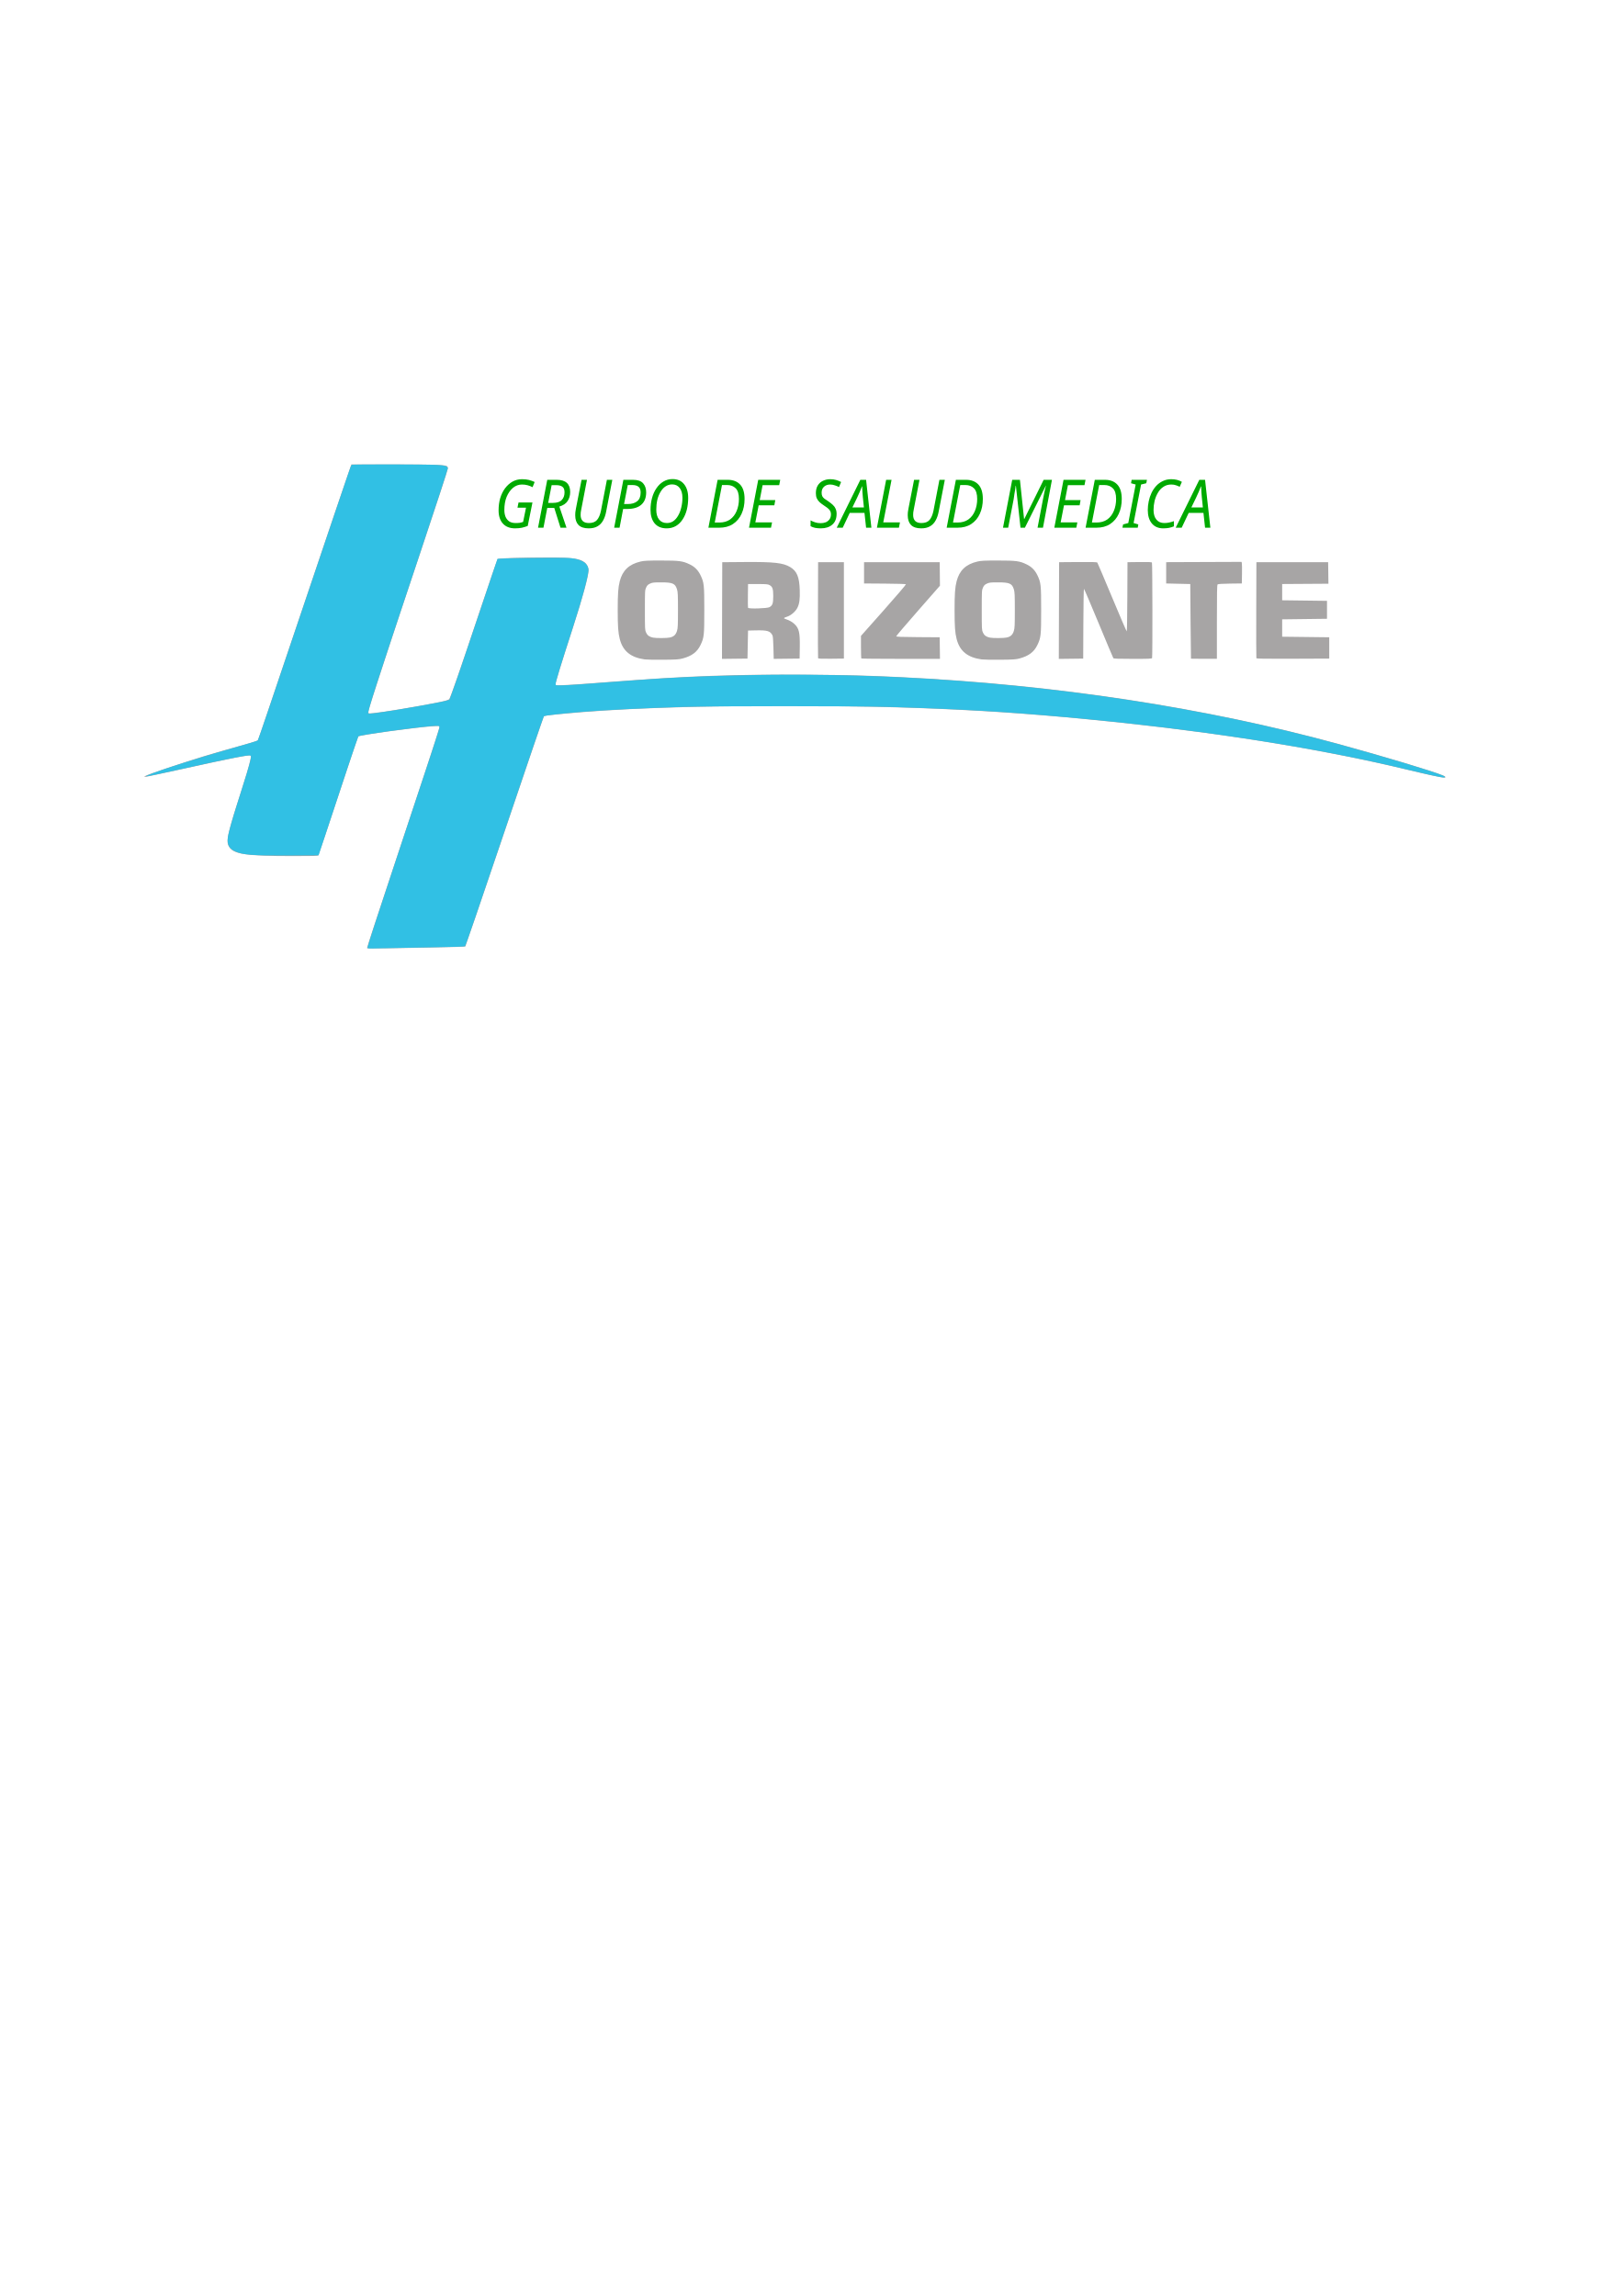
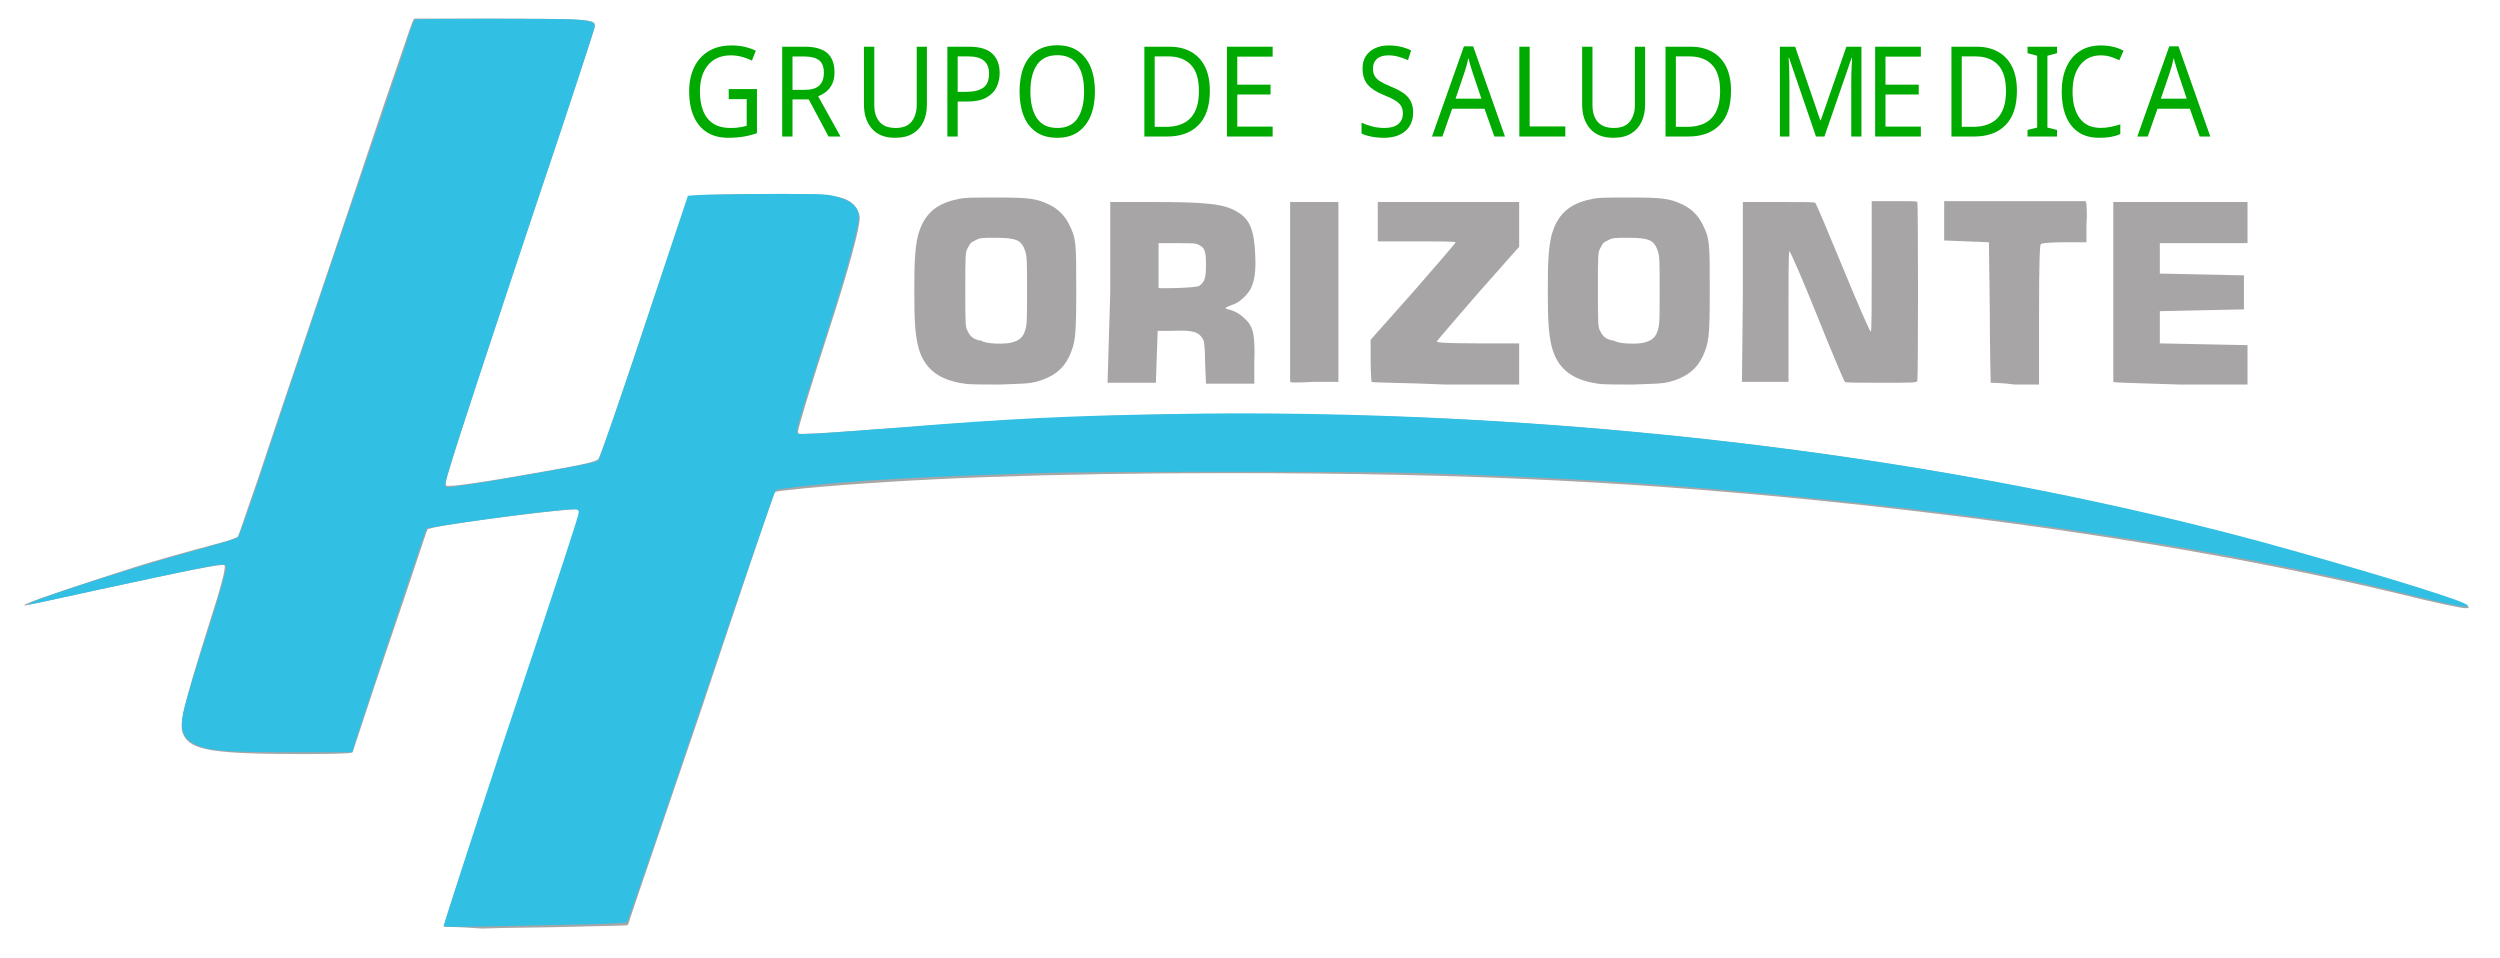
- <svg xmlns="http://www.w3.org/2000/svg" id="svg8" version="1.1" viewBox="0 0 210 297" height="297mm" width="210mm">
-   <defs id="defs2" />
+ <svg xmlns="http://www.w3.org/2000/svg" version="1.1" id="svg8" x="0px" y="0px" viewBox="0 0 488 186.9" style="enable-background:new 0 0 488 186.9;" xml:space="preserve">
+   <style type="text/css">
+ 	.st0{fill:#A7A5A5;}
+ 	.st1{fill:#31C0E4;}
+ 	.st2{fill:#00AA00;}
+ 	.st3{font-family:'Arial-ItalicMT';}
+ 	.st4{font-size:24.557px;}
+ </style>
  <g id="layer1">
-     <g transform="translate(0.02850238,22.15038)" id="layer1-7">
-       <g transform="matrix(1.74661,0,0,1.74661,-82.15283,-286.6304)" id="g80">
-         <path id="path84" d="m 74.194,221.647 c -0.014,-0.022 0.824,-2.588 1.863,-5.701 2.043,-6.128 3.445,-10.392 3.49,-10.617 l 0.028,-0.142 -0.494,0.025 c -1.076,0.054 -5.432,0.652 -5.534,0.759 -0.02,0.021 -0.682,1.997 -1.472,4.392 -0.79,2.394 -1.457,4.379 -1.482,4.41 -0.038,0.046 -0.386,0.056 -1.857,0.055 -3.619,-0.002 -4.5,-0.143 -4.797,-0.77 -0.19,-0.401 -0.052,-0.976 1.072,-4.477 0.416,-1.295 0.636,-2.129 0.577,-2.188 -0.084,-0.084 -1.34,0.161 -5.067,0.987 -1.491,0.33 -2.742,0.594 -2.781,0.586 -0.052,-0.011 -0.039,-0.031 0.055,-0.081 0.26,-0.137 2.406,-0.86 4.275,-1.439 0.545,-0.169 2.145,-0.628 3.355,-0.963 0.437,-0.121 0.67,-0.205 0.695,-0.252 0.021,-0.038 0.363,-1.038 0.76,-2.221 0.791,-2.354 3.303,-9.796 4.985,-14.768 0.587,-1.735 1.092,-3.215 1.123,-3.289 l 0.056,-0.135 3.104,7.2e-4 c 2.956,6.8e-4 3.774,0.026 3.958,0.125 0.055,0.03 0.08,0.087 0.08,0.183 0,0.077 -0.869,2.733 -1.93,5.902 -2.243,6.696 -3.747,11.281 -3.929,11.977 -0.035,0.132 -0.038,0.211 -0.01,0.239 0.066,0.066 1.746,-0.178 3.877,-0.564 1.626,-0.294 2.031,-0.39 2.099,-0.494 0.101,-0.155 0.893,-2.442 2.226,-6.433 0.709,-2.123 1.315,-3.887 1.346,-3.921 0.064,-0.07 1.5,-0.116 3.741,-0.122 1.72,-0.005 2.329,0.074 2.687,0.348 0.184,0.141 0.31,0.386 0.31,0.607 0,0.411 -0.456,2.084 -1.165,4.271 -0.844,2.606 -1.284,4.037 -1.284,4.175 0,0.032 0.023,0.061 0.052,0.064 0.236,0.025 1.57,-0.058 4.098,-0.256 5.503,-0.43 9.271,-0.566 14.526,-0.525 3.122,0.025 4.323,0.055 6.807,0.174 11.508,0.552 22.639,2.25 32.539,4.965 3.363,0.922 6.995,2.016 7.705,2.32 0.207,0.089 0.236,0.163 0.063,0.163 -0.186,0 -1.2,-0.217 -2.6,-0.556 -6.02,-1.457 -13.099,-2.627 -21.104,-3.489 -8.478,-0.913 -15.479,-1.267 -25.068,-1.267 -7.07,-3.3e-4 -12.563,0.2 -16.718,0.609 -0.947,0.093 -1.14,0.123 -1.171,0.182 -0.021,0.038 -1.327,3.877 -2.904,8.531 -1.577,4.654 -2.882,8.476 -2.9,8.494 -0.018,0.018 -0.993,0.05 -2.167,0.071 -1.173,0.021 -2.799,0.05 -3.612,0.066 -0.947,0.018 -1.487,0.013 -1.503,-0.013 z m 20.566,-21.386 c -1.041,-0.144 -1.619,-0.617 -1.849,-1.514 -0.117,-0.455 -0.151,-0.941 -0.151,-2.137 0,-1.197 0.034,-1.683 0.151,-2.137 0.206,-0.804 0.687,-1.26 1.54,-1.46 0.272,-0.064 0.507,-0.075 1.525,-0.075 1.351,0 1.596,0.033 2.121,0.286 0.362,0.175 0.611,0.424 0.788,0.788 0.269,0.554 0.287,0.721 0.287,2.598 0,1.878 -0.018,2.044 -0.287,2.598 -0.245,0.506 -0.634,0.798 -1.305,0.98 -0.278,0.076 -0.456,0.088 -1.438,0.098 -0.616,0.006 -1.238,-0.005 -1.382,-0.025 z m 1.859,-1.621 c 0.291,-0.062 0.441,-0.201 0.53,-0.488 0.063,-0.203 0.073,-0.414 0.073,-1.542 0,-1.119 -0.01,-1.341 -0.071,-1.538 -0.135,-0.435 -0.32,-0.517 -1.174,-0.517 -0.555,0 -0.644,0.01 -0.821,0.092 -0.162,0.075 -0.216,0.128 -0.291,0.291 -0.089,0.193 -0.092,0.239 -0.092,1.672 0,1.423 0.003,1.48 0.09,1.668 0.095,0.206 0.247,0.315 0.512,0.369 0.233,0.047 1.014,0.043 1.244,-0.006 z m 23.085,1.621 c -1.041,-0.144 -1.619,-0.617 -1.849,-1.514 -0.117,-0.455 -0.151,-0.941 -0.151,-2.137 0,-1.197 0.034,-1.683 0.151,-2.137 0.206,-0.804 0.687,-1.26 1.54,-1.46 0.272,-0.064 0.507,-0.075 1.525,-0.075 1.351,0 1.596,0.033 2.121,0.286 0.362,0.175 0.611,0.424 0.788,0.788 0.269,0.554 0.287,0.721 0.287,2.598 0,1.878 -0.018,2.044 -0.287,2.598 -0.245,0.506 -0.634,0.798 -1.305,0.98 -0.278,0.076 -0.456,0.088 -1.438,0.098 -0.616,0.006 -1.238,-0.005 -1.382,-0.025 z m 1.859,-1.621 c 0.291,-0.062 0.441,-0.201 0.53,-0.488 0.063,-0.203 0.073,-0.414 0.073,-1.542 0,-1.119 -0.01,-1.341 -0.071,-1.538 -0.135,-0.435 -0.32,-0.517 -1.174,-0.517 -0.555,0 -0.644,0.01 -0.821,0.092 -0.162,0.075 -0.216,0.128 -0.291,0.291 -0.089,0.193 -0.092,0.239 -0.092,1.672 0,1.423 0.003,1.48 0.09,1.668 0.095,0.206 0.247,0.315 0.512,0.369 0.233,0.047 1.014,0.043 1.244,-0.006 z m -21.073,-1.998 0.011,-3.58 1.639,-0.013 c 2.191,-0.017 2.869,0.058 3.396,0.376 0.493,0.297 0.672,0.727 0.703,1.682 0.022,0.704 -0.021,1.029 -0.178,1.34 -0.134,0.263 -0.468,0.555 -0.736,0.642 -0.293,0.095 -0.314,0.125 -0.127,0.186 0.269,0.087 0.484,0.208 0.651,0.366 0.343,0.326 0.41,0.625 0.393,1.749 l -0.013,0.809 -0.959,0.011 -0.959,0.011 -0.02,-0.821 c -0.013,-0.553 -0.037,-0.855 -0.073,-0.924 -0.166,-0.321 -0.38,-0.384 -1.226,-0.365 l -0.581,0.013 -0.021,1.038 -0.021,1.038 -0.944,0.011 -0.944,0.011 z m 3.507,-0.251 c 0.228,-0.125 0.28,-0.276 0.28,-0.819 0,-0.542 -0.052,-0.694 -0.28,-0.819 -0.114,-0.062 -0.244,-0.073 -0.86,-0.073 h -0.726 l -0.011,0.85 c -0.006,0.467 -0.002,0.875 0.01,0.906 0.035,0.092 1.408,0.053 1.588,-0.045 z m 3.6,3.778 c -0.011,-0.029 -0.015,-1.64 -0.009,-3.58 l 0.011,-3.528 h 0.955 0.955 v 3.569 3.569 l -0.945,0.011 c -0.734,0.009 -0.95,-6.3e-4 -0.965,-0.042 z m 3.204,0.023 c -0.015,-0.015 -0.028,-0.398 -0.028,-0.85 v -0.823 l 1.683,-1.895 c 0.926,-1.042 1.667,-1.911 1.648,-1.93 -0.019,-0.019 -0.725,-0.04 -1.569,-0.046 l -1.534,-0.011 v -0.789 -0.789 h 2.801 2.801 l 0.009,0.872 0.009,0.872 -1.618,1.846 c -0.89,1.015 -1.618,1.869 -1.618,1.898 0,0.041 0.342,0.055 1.608,0.064 l 1.608,0.011 0.011,0.799 0.011,0.799 h -2.899 c -1.595,0 -2.912,-0.013 -2.927,-0.028 z m 14.633,-3.551 0.011,-3.58 1.395,-0.011 c 1.085,-0.008 1.404,7.2e-4 1.436,0.042 0.022,0.029 0.514,1.187 1.092,2.574 0.578,1.387 1.067,2.521 1.085,2.521 0.019,0 0.039,-1.153 0.044,-2.563 l 0.011,-2.563 0.889,-0.011 c 0.684,-0.009 0.897,9.7e-4 0.923,0.042 0.038,0.06 0.048,6.964 0.01,7.063 -0.022,0.058 -0.187,0.066 -1.427,0.066 -1.072,0 -1.411,-0.012 -1.442,-0.052 -0.022,-0.029 -0.514,-1.196 -1.092,-2.594 -0.578,-1.398 -1.067,-2.542 -1.085,-2.542 -0.018,0 -0.038,1.163 -0.044,2.584 l -0.011,2.584 -0.903,0.011 -0.903,0.011 z m 9.775,3.568 c -0.005,-0.006 -0.019,-1.252 -0.031,-2.77 l -0.021,-2.76 -0.892,-0.021 -0.892,-0.021 v -0.789 -0.789 l 2.79,-0.011 2.79,-0.011 0.023,0.094 c 0.013,0.051 0.018,0.411 0.011,0.799 l -0.012,0.706 -0.868,0.011 c -0.555,0.007 -0.888,0.028 -0.923,0.057 -0.045,0.037 -0.055,0.558 -0.055,2.78 v 2.734 h -0.955 c -0.525,0 -0.959,-0.005 -0.964,-0.01 z m 4.843,-0.041 c -0.011,-0.029 -0.015,-1.64 -0.009,-3.58 l 0.011,-3.528 h 2.656 2.656 l 0.011,0.798 0.011,0.798 -1.713,0.011 -1.713,0.011 v 0.602 0.602 l 1.66,0.021 1.66,0.021 v 0.664 0.664 l -1.66,0.021 -1.66,0.021 v 0.643 0.643 l 1.743,0.021 1.743,0.021 v 0.789 0.789 l -2.689,0.011 c -2.129,0.008 -2.693,-1.7e-4 -2.708,-0.042 z" style="fill:#a7a5a5;stroke-width:0.042" />
-         <path id="path82" d="m 74.225,221.62 c -0.013,-0.035 0.994,-3.122 2.238,-6.861 2.526,-7.591 3.099,-9.34 3.099,-9.464 0,-0.127 -0.083,-0.139 -0.615,-0.093 -1.562,0.136 -5.271,0.654 -5.391,0.754 -0.04,0.034 -1.232,3.596 -2.788,8.335 l -0.157,0.477 -2.134,0.013 c -2.802,0.017 -3.511,-0.04 -4.097,-0.327 -0.463,-0.228 -0.595,-0.592 -0.448,-1.24 0.109,-0.48 0.489,-1.761 0.875,-2.949 0.378,-1.165 0.683,-2.188 0.77,-2.585 0.073,-0.331 0.049,-0.348 -0.385,-0.284 -0.623,0.092 -2.134,0.407 -4.715,0.98 -1.4,0.311 -2.586,0.559 -2.635,0.552 -0.288,-0.043 3.473,-1.273 6.506,-2.126 0.935,-0.263 1.723,-0.502 1.751,-0.531 0.028,-0.029 0.372,-1.005 0.764,-2.169 1.603,-4.766 2.978,-8.84 4.855,-14.381 0.506,-1.495 1.006,-2.971 1.11,-3.279 0.104,-0.308 0.21,-0.574 0.235,-0.591 0.063,-0.042 5.596,-0.036 6.296,0.007 0.615,0.037 0.797,0.092 0.818,0.246 0.008,0.053 -1.005,3.144 -2.249,6.868 -3.084,9.228 -3.722,11.206 -3.641,11.288 0.032,0.032 0.204,0.024 0.595,-0.027 1.295,-0.168 4.703,-0.769 5.205,-0.919 l 0.214,-0.064 0.187,-0.508 c 0.365,-0.995 0.77,-2.177 2.061,-6.028 l 1.309,-3.901 0.56,-0.03 c 0.308,-0.017 1.513,-0.035 2.677,-0.041 1.845,-0.009 2.161,-0.002 2.464,0.059 0.65,0.13 0.978,0.376 1.031,0.772 0.043,0.324 -0.42,2.063 -1.153,4.324 -0.955,2.946 -1.295,4.069 -1.276,4.205 0.012,0.087 0.029,0.09 0.449,0.082 0.525,-0.011 1.193,-0.056 3.59,-0.242 4.343,-0.337 6.572,-0.446 10.722,-0.524 3.413,-0.064 7.336,-0.002 10.88,0.172 11.381,0.56 22.498,2.257 32.227,4.919 3.446,0.943 7.087,2.037 7.813,2.348 0.242,0.104 0.231,0.174 -0.021,0.139 -0.303,-0.042 -1.375,-0.279 -2.501,-0.553 -6.887,-1.677 -15.74,-3.04 -25.358,-3.904 -4.643,-0.417 -7.802,-0.599 -13.136,-0.759 -2.423,-0.072 -13.009,-0.073 -15.252,-3.8e-4 -3.116,0.1 -5.698,0.227 -7.388,0.364 -1.47,0.118 -2.842,0.271 -2.893,0.322 -0.043,0.043 -1.052,2.991 -3.022,8.828 -1.805,5.35 -2.77,8.162 -2.813,8.204 -0.036,0.035 -0.823,0.061 -2.852,0.093 -1.541,0.024 -3.152,0.055 -3.58,0.068 -0.671,0.021 -0.782,0.015 -0.802,-0.039 z" style="fill:#31c0e4;stroke-width:0.042" />
+     <g id="layer1-7" transform="translate(0.02850238,22.15038)">
+       <g id="g80" transform="matrix(1.74661,0,0,1.74661,-82.15283,-286.6304)">
+         <path id="path84" class="st0" d="M96.6,255c0-0.1,2.3-7.3,5.3-16.2c5.8-17.4,9.8-29.5,9.9-30.1l0.1-0.4l-1.4,0.1     c-3,0.2-15.4,1.8-15.7,2.2c-0.1,0.1-1.9,5.7-4.2,12.4s-4.1,12.4-4.2,12.5c-0.1,0.1-1.1,0.2-5.3,0.2c-10.3,0-12.8-0.4-13.6-2.2     c-0.5-1.1-0.1-2.8,3-12.7c1.2-3.7,1.8-6,1.6-6.2c-0.2-0.2-3.8,0.5-14.4,2.8c-4.2,0.9-7.8,1.7-7.9,1.7c-0.1,0-0.1-0.1,0.2-0.2     c0.7-0.4,6.8-2.4,12.1-4.1c1.5-0.5,6.1-1.8,9.5-2.7c1.2-0.3,1.9-0.6,2-0.7c0.1-0.1,1-2.9,2.2-6.3c2.2-6.7,9.4-27.8,14.1-41.9     c1.7-4.9,3.1-9.1,3.2-9.3l0.2-0.4l8.8,0c8.4,0,10.7,0.1,11.2,0.4c0.2,0.1,0.2,0.2,0.2,0.5c0,0.2-2.5,7.7-5.5,16.7     c-6.4,19-10.6,32-11.1,33.9c-0.1,0.4-0.1,0.6,0,0.7c0.2,0.2,4.9-0.5,11-1.6c4.6-0.8,5.8-1.1,6-1.4c0.3-0.4,2.5-6.9,6.3-18.2     c2-6,3.7-11,3.8-11.1c0.2-0.2,4.3-0.3,10.6-0.3c4.9,0,6.6,0.2,7.6,1c0.5,0.4,0.9,1.1,0.9,1.7c0,1.2-1.3,5.9-3.3,12.1     c-2.4,7.4-3.6,11.4-3.6,11.8c0,0.1,0.1,0.2,0.1,0.2c0.7,0.1,4.5-0.2,11.6-0.7c15.6-1.2,26.3-1.6,41.2-1.5     c8.8,0.1,12.3,0.2,19.3,0.5c32.6,1.6,64.2,6.4,92.2,14.1c9.5,2.6,19.8,5.7,21.8,6.6c0.6,0.3,0.7,0.5,0.2,0.5     c-0.5,0-3.4-0.6-7.4-1.6c-17.1-4.1-37.1-7.4-59.8-9.9c-24-2.6-43.9-3.6-71.1-3.6c-20,0-35.6,0.6-47.4,1.7     c-2.7,0.3-3.2,0.3-3.3,0.5c-0.1,0.1-3.8,11-8.2,24.2c-4.5,13.2-8.2,24-8.2,24.1c-0.1,0.1-2.8,0.1-6.1,0.2     c-3.3,0.1-7.9,0.1-10.2,0.2C98.1,255,96.6,255,96.6,255L96.6,255z M154.8,194.3c-2.9-0.4-4.6-1.7-5.2-4.3     c-0.3-1.3-0.4-2.7-0.4-6.1c0-3.4,0.1-4.8,0.4-6.1c0.6-2.3,1.9-3.6,4.4-4.1c0.8-0.2,1.4-0.2,4.3-0.2c3.8,0,4.5,0.1,6,0.8     c1,0.5,1.7,1.2,2.2,2.2c0.8,1.6,0.8,2,0.8,7.4c0,5.3-0.1,5.8-0.8,7.4c-0.7,1.4-1.8,2.3-3.7,2.8c-0.8,0.2-1.3,0.2-4.1,0.3     C157,194.4,155.3,194.4,154.8,194.3L154.8,194.3z M160.1,189.7c0.8-0.2,1.3-0.6,1.5-1.4c0.2-0.6,0.2-1.2,0.2-4.4     c0-3.2,0-3.8-0.2-4.4c-0.4-1.2-0.9-1.5-3.3-1.5c-1.6,0-1.8,0-2.3,0.3c-0.5,0.2-0.6,0.4-0.8,0.8c-0.3,0.5-0.3,0.7-0.3,4.7     c0,4,0,4.2,0.3,4.7c0.3,0.6,0.7,0.9,1.5,1C157.2,189.9,159.5,189.9,160.1,189.7L160.1,189.7z M225.6,194.3     c-2.9-0.4-4.6-1.7-5.2-4.3c-0.3-1.3-0.4-2.7-0.4-6.1c0-3.4,0.1-4.8,0.4-6.1c0.6-2.3,1.9-3.6,4.4-4.1c0.8-0.2,1.4-0.2,4.3-0.2     c3.8,0,4.5,0.1,6,0.8c1,0.5,1.7,1.2,2.2,2.2c0.8,1.6,0.8,2,0.8,7.4c0,5.3-0.1,5.8-0.8,7.4c-0.7,1.4-1.8,2.3-3.7,2.8     c-0.8,0.2-1.3,0.2-4.1,0.3C227.7,194.4,226,194.4,225.6,194.3L225.6,194.3z M230.8,189.7c0.8-0.2,1.3-0.6,1.5-1.4     c0.2-0.6,0.2-1.2,0.2-4.4c0-3.2,0-3.8-0.2-4.4c-0.4-1.2-0.9-1.5-3.3-1.5c-1.6,0-1.8,0-2.3,0.3c-0.5,0.2-0.6,0.4-0.8,0.8     c-0.3,0.5-0.3,0.7-0.3,4.7c0,4,0,4.2,0.3,4.7c0.3,0.6,0.7,0.9,1.5,1C228,189.9,230.2,189.9,230.8,189.7L230.8,189.7z      M171.1,184.1l0-10.1l4.6,0c6.2,0,8.1,0.2,9.6,1.1c1.4,0.8,1.9,2.1,2,4.8c0.1,2-0.1,2.9-0.5,3.8c-0.4,0.7-1.3,1.6-2.1,1.8     c-0.8,0.3-0.9,0.4-0.4,0.5c0.8,0.2,1.4,0.6,1.8,1c1,0.9,1.2,1.8,1.1,5l0,2.3l-2.7,0l-2.7,0l-0.1-2.3c0-1.6-0.1-2.4-0.2-2.6     c-0.5-0.9-1.1-1.1-3.5-1l-1.6,0l-0.1,2.9l-0.1,2.9l-2.7,0l-2.7,0L171.1,184.1z M181,183.4c0.6-0.4,0.8-0.8,0.8-2.3     c0-1.5-0.1-2-0.8-2.3c-0.3-0.2-0.7-0.2-2.4-0.2h-2.1l0,2.4c0,1.3,0,2.5,0,2.6C176.6,183.7,180.5,183.6,181,183.4L181,183.4z      M191.2,194.1c0-0.1,0-4.6,0-10.1l0-10h2.7h2.7V184v10.1l-2.7,0C191.9,194.2,191.3,194.2,191.2,194.1L191.2,194.1z M200.3,194.1     c0,0-0.1-1.1-0.1-2.4v-2.3l4.8-5.4c2.6-3,4.7-5.4,4.7-5.5c-0.1-0.1-2.1-0.1-4.4-0.1l-4.3,0v-2.2v-2.2h7.9h7.9l0,2.5l0,2.5     l-4.6,5.2c-2.5,2.9-4.6,5.3-4.6,5.4c0,0.1,1,0.2,4.6,0.2l4.6,0l0,2.3l0,2.3h-8.2C204.1,194.2,200.4,194.2,200.3,194.1     L200.3,194.1z M241.8,184.1l0-10.1l4,0c3.1,0,4,0,4.1,0.1c0.1,0.1,1.5,3.4,3.1,7.3c1.6,3.9,3,7.1,3.1,7.1c0.1,0,0.1-3.3,0.1-7.3     l0-7.3l2.5,0c1.9,0,2.5,0,2.6,0.1c0.1,0.2,0.1,19.7,0,20c-0.1,0.2-0.5,0.2-4,0.2c-3,0-4,0-4.1-0.1c-0.1-0.1-1.5-3.4-3.1-7.4     c-1.6-4-3-7.2-3.1-7.2c-0.1,0-0.1,3.3-0.1,7.3l0,7.3l-2.6,0l-2.6,0L241.8,184.1z M269.5,194.2c0,0-0.1-3.6-0.1-7.9l-0.1-7.8     l-2.5-0.1l-2.5-0.1v-2.2v-2.2l7.9,0l7.9,0l0.1,0.3c0,0.1,0.1,1.2,0,2.3l0,2l-2.5,0c-1.6,0-2.5,0.1-2.6,0.2     c-0.1,0.1-0.2,1.6-0.2,7.9v7.8h-2.7C270.7,194.2,269.5,194.2,269.5,194.2L269.5,194.2z M283.2,194.1c0-0.1,0-4.6,0-10.1l0-10h7.5     h7.5l0,2.3l0,2.3l-4.9,0l-4.9,0v1.7v1.7l4.7,0.1l4.7,0.1v1.9v1.9l-4.7,0.1l-4.7,0.1v1.8v1.8l4.9,0.1l4.9,0.1v2.2v2.2l-7.6,0     C284.9,194.2,283.3,194.2,283.2,194.1L283.2,194.1z" />
+         <path id="path82" class="st1" d="M96.6,254.9c0-0.1,2.8-8.8,6.3-19.4c7.2-21.5,8.8-26.5,8.8-26.8c0-0.4-0.2-0.4-1.7-0.3     c-4.4,0.4-14.9,1.9-15.3,2.1c-0.1,0.1-3.5,10.2-7.9,23.6l-0.4,1.4l-6,0c-7.9,0-10-0.1-11.6-0.9c-1.3-0.6-1.7-1.7-1.3-3.5     c0.3-1.4,1.4-5,2.5-8.4c1.1-3.3,1.9-6.2,2.2-7.3c0.2-0.9,0.1-1-1.1-0.8c-1.8,0.3-6,1.2-13.4,2.8c-4,0.9-7.3,1.6-7.5,1.6     c-0.8-0.1,9.8-3.6,18.4-6c2.6-0.7,4.9-1.4,5-1.5c0.1-0.1,1.1-2.8,2.2-6.1c4.5-13.5,8.4-25.1,13.8-40.8c1.4-4.2,2.9-8.4,3.1-9.3     c0.3-0.9,0.6-1.6,0.7-1.7c0.2-0.1,15.9-0.1,17.8,0c1.7,0.1,2.3,0.3,2.3,0.7c0,0.2-2.8,8.9-6.4,19.5c-8.7,26.2-10.6,31.8-10.3,32     c0.1,0.1,0.6,0.1,1.7-0.1c3.7-0.5,13.3-2.2,14.8-2.6l0.6-0.2l0.5-1.4c1-2.8,2.2-6.2,5.8-17.1l3.7-11.1l1.6-0.1     c0.9,0,4.3-0.1,7.6-0.1c5.2,0,6.1,0,7,0.2c1.8,0.4,2.8,1.1,2.9,2.2c0.1,0.9-1.2,5.8-3.3,12.3c-2.7,8.4-3.7,11.5-3.6,11.9     c0,0.2,0.1,0.3,1.3,0.2c1.5,0,3.4-0.2,10.2-0.7c12.3-1,18.6-1.3,30.4-1.5c9.7-0.2,20.8,0,30.8,0.5c32.3,1.6,63.8,6.4,91.4,13.9     c9.8,2.7,20.1,5.8,22.1,6.7c0.7,0.3,0.7,0.5-0.1,0.4c-0.9-0.1-3.9-0.8-7.1-1.6c-19.5-4.8-44.6-8.6-71.9-11.1     c-13.2-1.2-22.1-1.7-37.2-2.2c-6.9-0.2-36.9-0.2-43.2,0c-8.8,0.3-16.2,0.6-20.9,1c-4.2,0.3-8.1,0.8-8.2,0.9     c-0.1,0.1-3,8.5-8.6,25c-5.1,15.2-7.9,23.1-8,23.3c-0.1,0.1-2.3,0.2-8.1,0.3c-4.4,0.1-8.9,0.2-10.1,0.2     C97,255,96.7,255,96.6,254.9L96.6,254.9z" />
      </g>
    </g>
-     <text transform="scale(0.9534499,1.048823)" id="text34" y="65.083" x="67.04" style="font-style:normal;font-weight:normal;font-size:8.26px;line-height:1.25;font-family:sans-serif;letter-spacing:0px;word-spacing:0px;fill:#00aa00;fill-opacity:1;stroke:none;stroke-width:0.206;" xml:space="preserve">
-       <tspan dy="0" rotate="2.2 2.2 2.2 2.2 2.2 0 0 0 0 2.2 2.2 2.2 2.2 2.2 2.2 2.2 2.2 2.2 2.2 2.2 2.2 2.2 0" style="font-style:italic;font-variant:normal;font-weight:normal;font-stretch:normal;font-family:'Humnst777 Blk BT';-inkscape-font-specification:'Humnst777 Blk BT Italic';fill:#00aa00;stroke-width:0.206;" y="65.083" x="67.04" id="tspan32">GRUPO DE  SALUD MEDICA</tspan>
-     </text>
-     <flowRoot style="fill:black;fill-opacity:1;stroke:none;font-family:sans-serif;font-style:normal;font-weight:normal;font-size:40px;line-height:1.25;letter-spacing:0px;word-spacing:0px" id="flowRoot38" xml:space="preserve">
-       <flowRegion id="flowRegion40">
-         <rect y="155.804" x="28.284" height="352.543" width="676.802" id="rect42" />
-       </flowRegion>
-       <flowPara id="flowPara44" />
-     </flowRoot>
+     <text transform="matrix(0.9091 0 0 1 133.1574 26.6486)" class="st2 st3 st4">G</text>
+     <text transform="matrix(0.9091 0 0 1 150.5207 26.6486)" class="st2 st3 st4">R</text>
+     <text transform="matrix(0.9091 0 0 1 166.6428 26.6486)" class="st2 st3 st4">U</text>
+     <text transform="matrix(0.9091 0 0 1 182.7639 26.6486)" class="st2 st3 st4">P</text>
+     <text transform="matrix(0.9091 0 0 1 197.6535 26.6486)" class="st2 st3 st4">O</text>
+     <text transform="matrix(0.9091 0 0 1 215.0178 26.6486)" class="st2 st3 st4"> </text>
+     <text transform="matrix(0.9091 0 0 1 221.2199 26.6486)" class="st2 st3 st4">D</text>
+     <text transform="matrix(0.9091 0 0 1 237.341 26.6486)" class="st2 st3 st4">E</text>
+     <text transform="matrix(0.9091 0 0 1 252.2307 26.6486)" class="st2 st3 st4"> </text>
+     <text transform="matrix(0.9091 0 0 1 258.4328 26.6486)" class="st2 st3 st4"> </text>
+     <text transform="matrix(0.9091 0 0 1 264.635 26.6486)" class="st2 st3 st4">S</text>
+     <text transform="matrix(0.9091 0 0 1 279.5246 26.6486)" class="st2 st3 st4">A</text>
+     <text transform="matrix(0.9091 0 0 1 294.4143 26.6486)" class="st2 st3 st4">L</text>
+     <text transform="matrix(0.9091 0 0 1 306.8303 26.6486)" class="st2 st3 st4">U</text>
+     <text transform="matrix(0.9091 0 0 1 322.9514 26.6486)" class="st2 st3 st4">D</text>
+     <text transform="matrix(0.9091 0 0 1 339.0725 26.6486)" class="st2 st3 st4"> </text>
+     <text transform="matrix(0.9091 0 0 1 345.2746 26.6486)" class="st2 st3 st4">M</text>
+     <text transform="matrix(0.9091 0 0 1 363.8703 26.6486)" class="st2 st3 st4">E</text>
+     <text transform="matrix(0.9091 0 0 1 378.76 26.6486)" class="st2 st3 st4">D</text>
+     <text transform="matrix(0.9091 0 0 1 394.882 26.6486)" class="st2 st3 st4">I</text>
+     <text transform="matrix(0.9091 0 0 1 401.0842 26.6486)" class="st2 st3 st4">C</text>
+     <text transform="matrix(0.9091 0 0 1 417.2053 26.6486)" class="st2 st3 st4">A</text>
+     <g id="flowRoot38">
+ 	</g>
  </g>
</svg>
